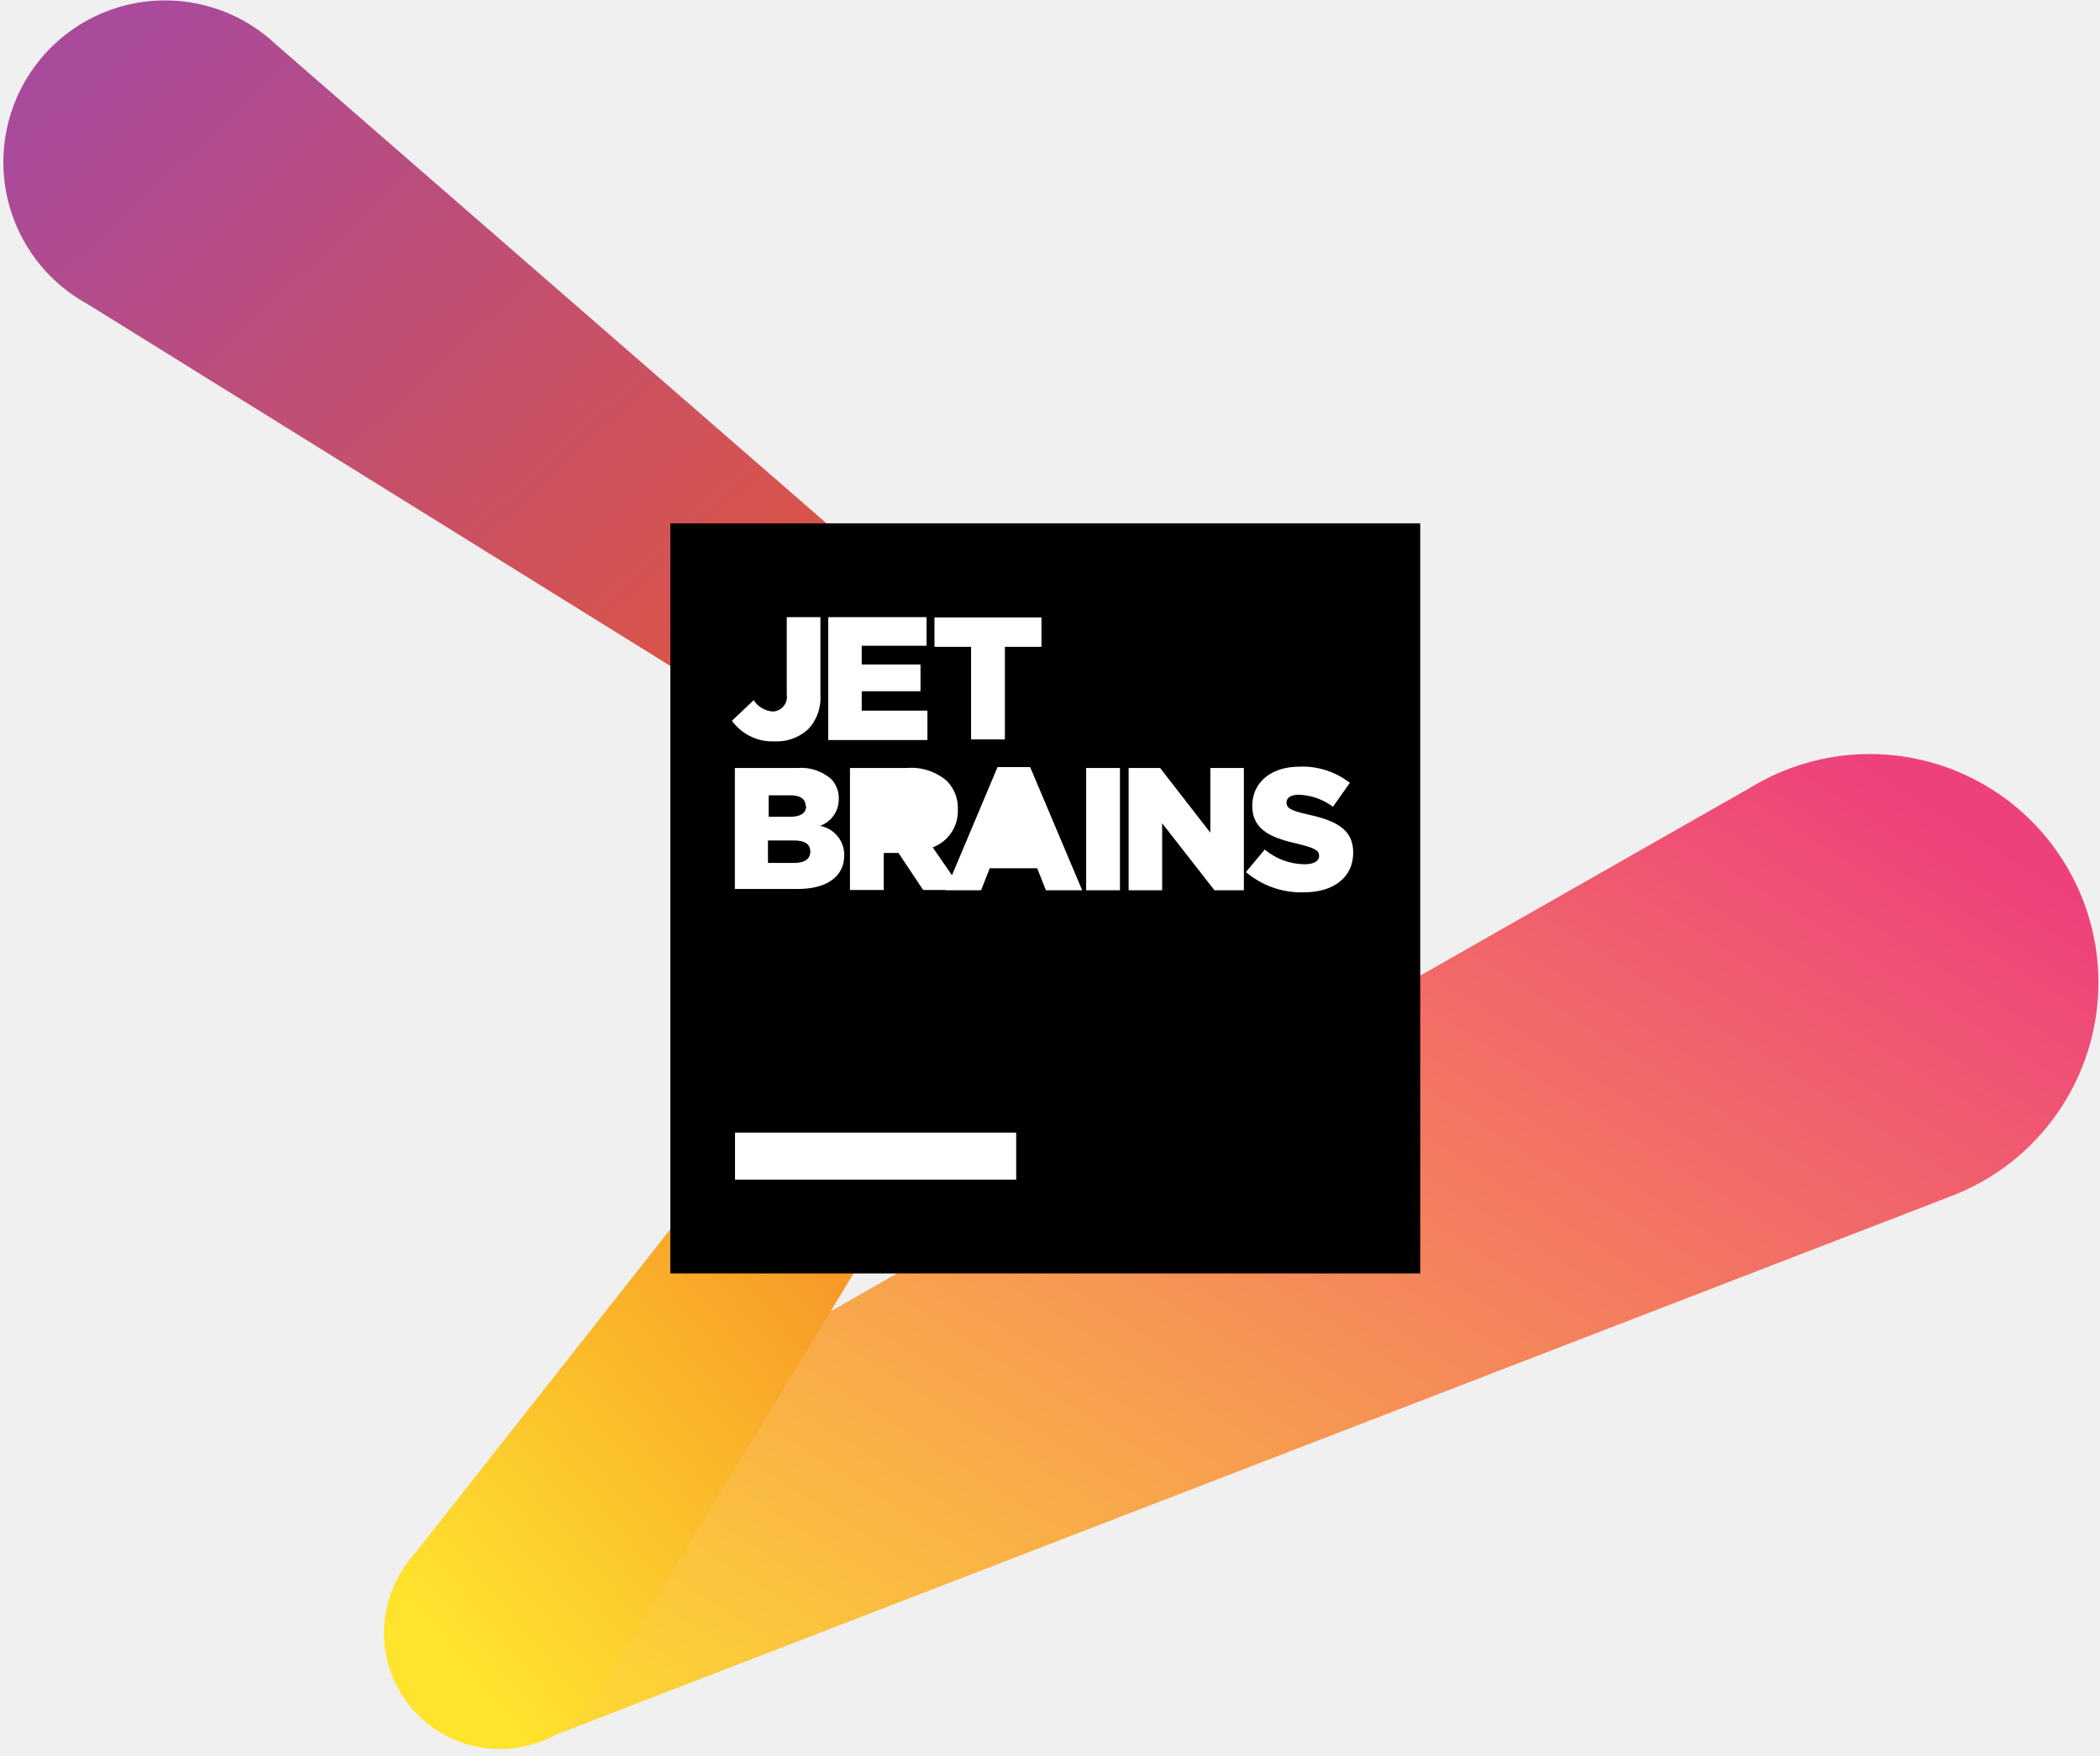
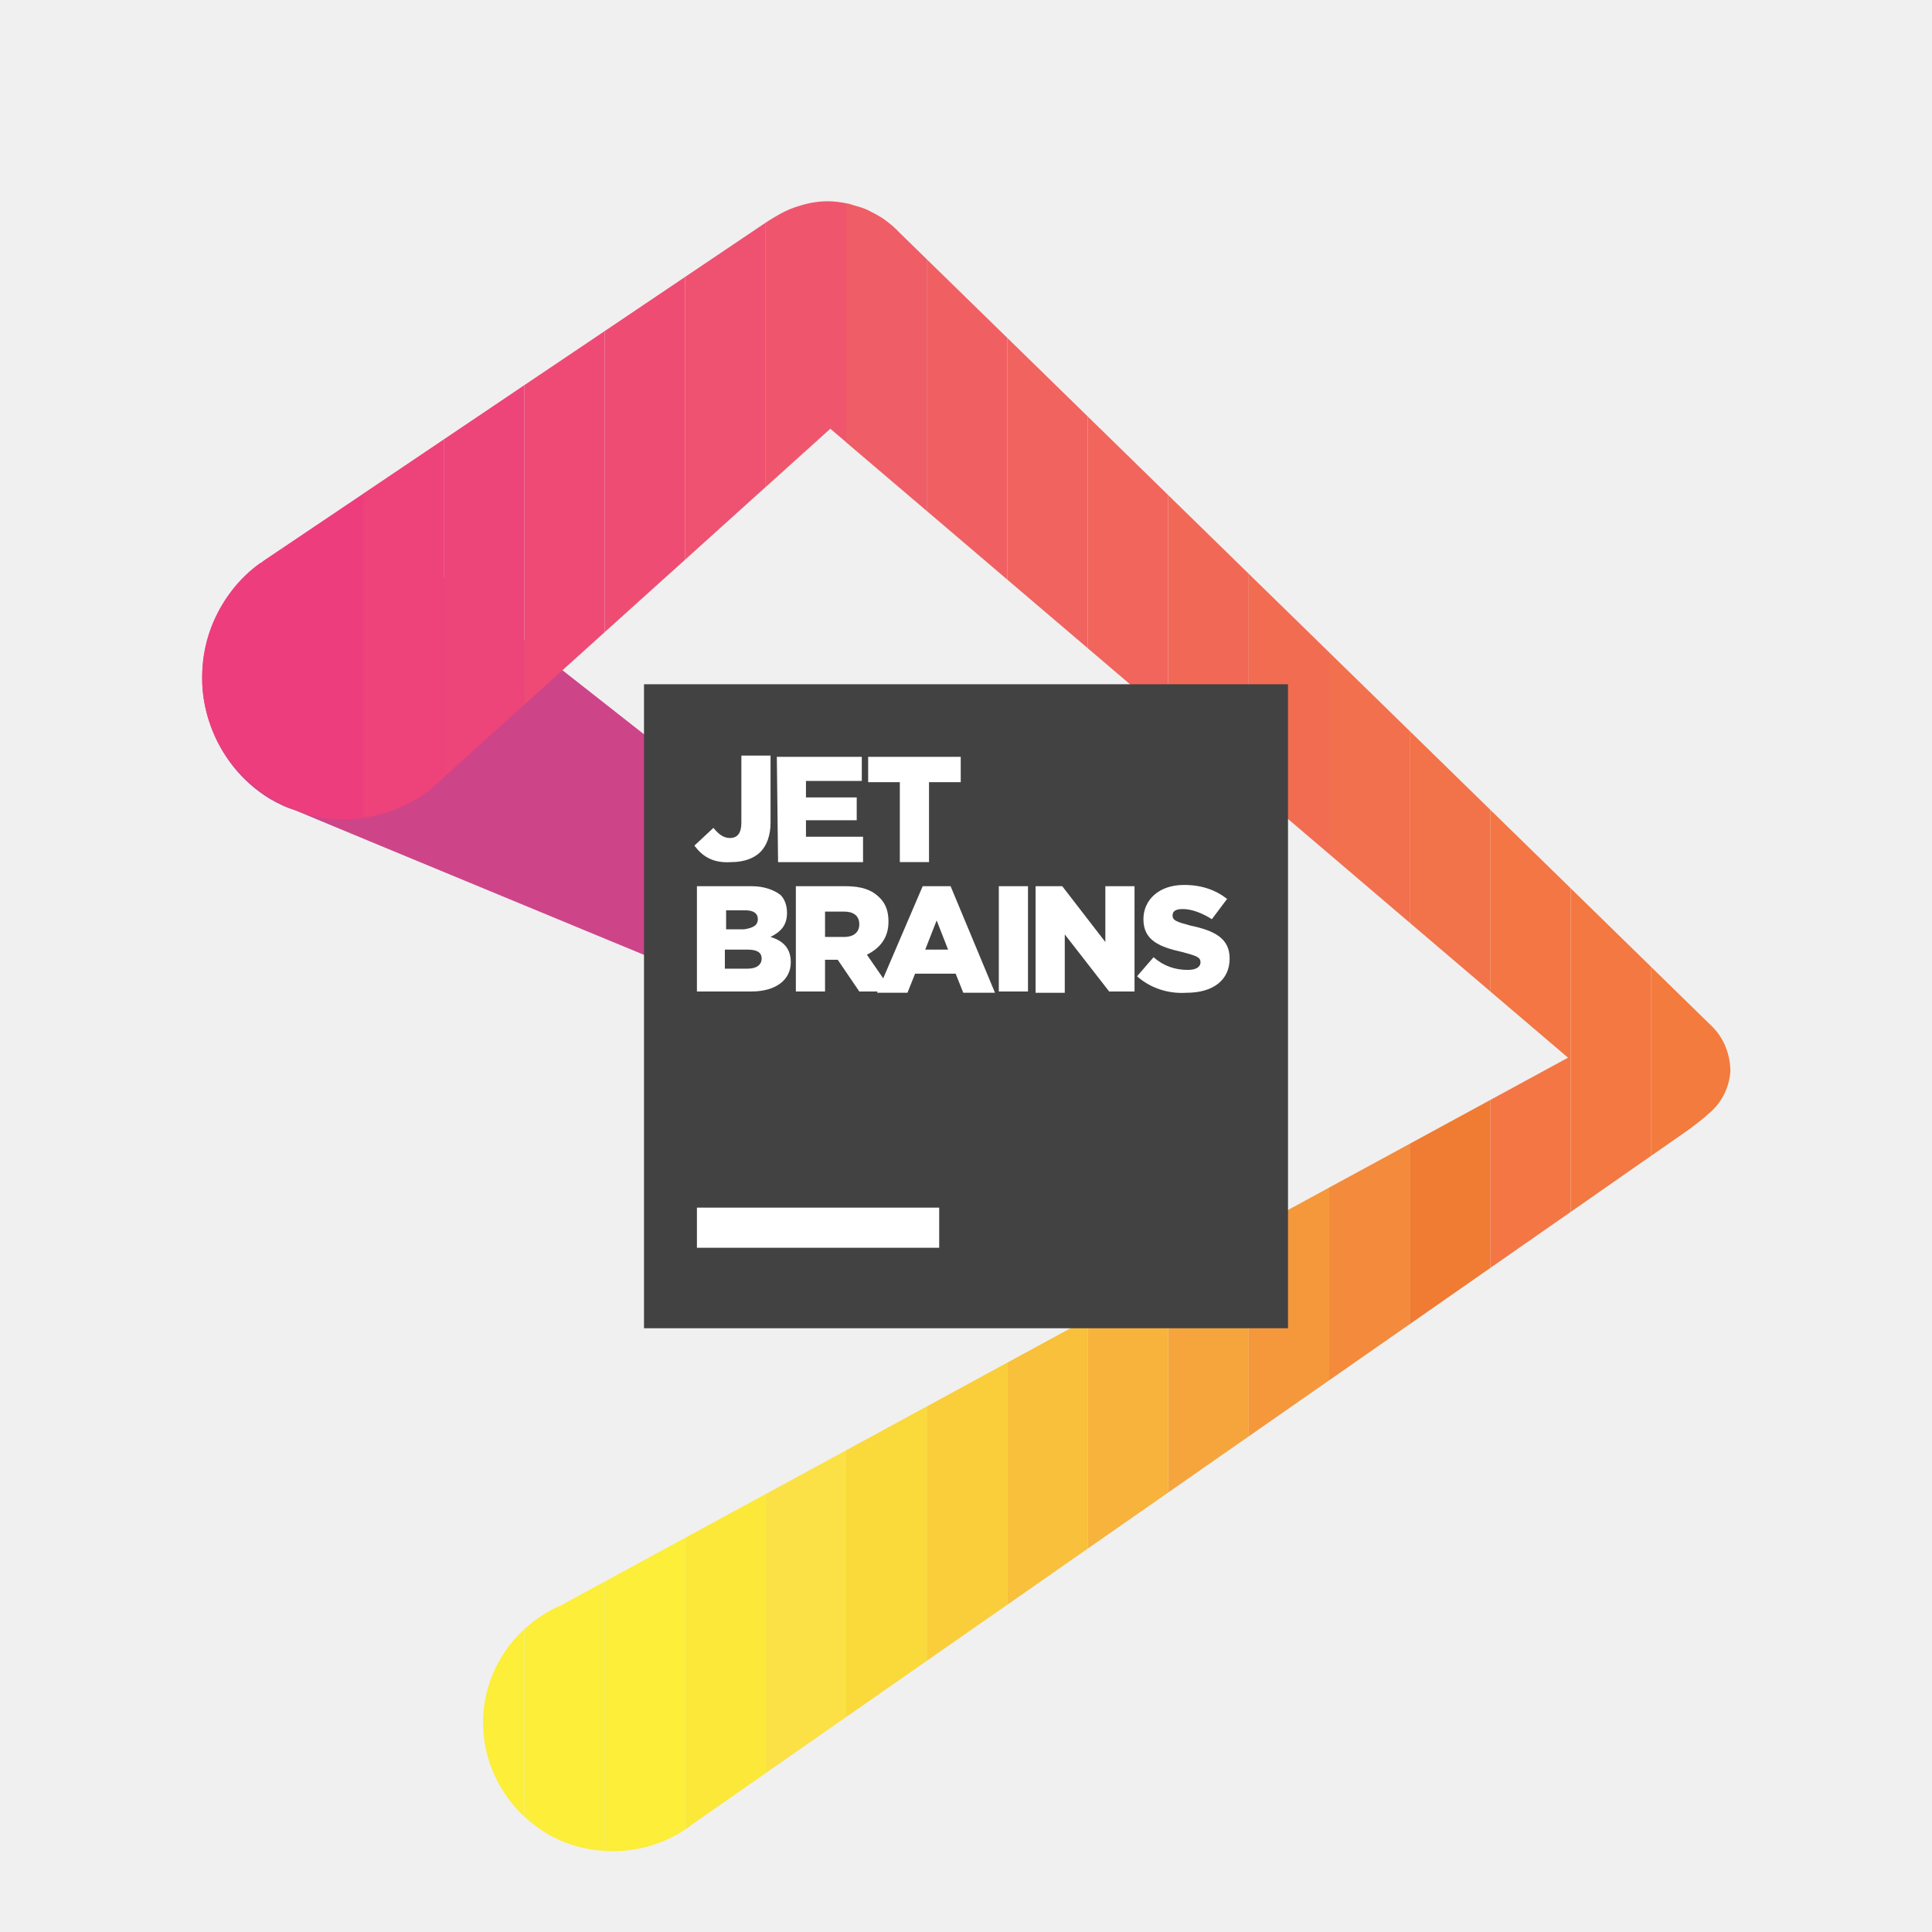
- <svg xmlns="http://www.w3.org/2000/svg" width="256px" height="214px" viewBox="0 0 256 214" version="1.1" preserveAspectRatio="xMidYMid">
-   <defs>
-     <linearGradient x1="5.603%" y1="10.334%" x2="91.025%" y2="83.141%" id="linearGradient-1">
-       <stop stop-color="#AA4A9B" offset="0%" />
-       <stop stop-color="#F05922" offset="100%" />
-     </linearGradient>
-     <linearGradient x1="1.963%" y1="101.045%" x2="97.366%" y2="13.164%" id="linearGradient-2">
-       <stop stop-color="#FFE42E" offset="0%" />
-       <stop stop-color="#ED417C" offset="100%" />
-     </linearGradient>
-     <linearGradient x1="12.267%" y1="92.394%" x2="99.472%" y2="-3.945%" id="linearGradient-3">
-       <stop stop-color="#FFE42E" offset="0%" />
-       <stop stop-color="#F05922" offset="100%" />
-     </linearGradient>
-   </defs>
-   <g>
-     <path d="M145.918,103.058 L33.627,5.407 C28.062,0.17 19.971,-1.378 12.866,1.435 C5.761,4.247 0.922,10.913 0.449,18.54 C-0.024,26.167 3.954,33.38 10.657,37.049 L136.959,115.458 L137.532,115.816 C141.055,118.132 145.788,117.153 148.104,113.63 C150.419,110.107 149.441,105.374 145.918,103.058 L145.918,103.058 Z" fill="url(#linearGradient-1)" />
-     <path d="M255.789,118.665 C255.395,108.803 249.815,99.884 241.119,95.215 C232.422,90.547 221.906,90.825 213.468,95.945 L55.791,185.695 L55.523,185.839 C50.869,187.807 47.619,192.109 46.996,197.123 C46.374,202.138 48.475,207.103 52.506,210.149 C56.538,213.196 61.888,213.859 66.542,211.891 L238.338,145.595 L238.768,145.416 C249.453,140.908 256.232,130.254 255.789,118.665 L255.789,118.665 Z" fill="url(#linearGradient-2)" />
-     <path d="M128.806,114.49 C130.634,110.945 129.424,106.59 126.03,104.496 C122.635,102.401 118.2,103.274 115.852,106.499 L49.287,190.963 L49.144,191.25 C46.248,195.645 46.033,201.285 48.587,205.887 C51.141,210.49 56.04,213.292 61.302,213.161 C66.564,213.029 71.317,209.986 73.638,205.261 L128.34,115.243 C128.51,115.001 128.666,114.75 128.806,114.49 L128.806,114.49 Z" fill="url(#linearGradient-3)" />
-     <rect fill="#000000" x="81.718" y="63.783" width="91.416" height="91.416" />
-     <path d="M116.049,106.677 L113.702,103.273 C115.611,102.562 116.847,100.705 116.766,98.669 C116.826,97.376 116.345,96.117 115.44,95.193 C114.101,94.03 112.351,93.455 110.584,93.598 L103.542,93.598 L103.614,93.598 L103.614,108.47 L107.735,108.47 L107.735,103.954 L109.527,103.954 L112.537,108.47 L115.293,108.47 L115.278,108.505 L119.597,108.505 L120.654,105.818 L126.441,105.818 L127.498,108.505 L131.924,108.505 L125.581,93.49 L121.603,93.49 L116.049,106.677 Z M89.602,138.052 L123.879,138.052 L123.879,143.768 L89.602,143.768 L89.602,138.052 Z M89.226,87.846 L91.878,85.338 C92.396,86.145 93.267,86.658 94.225,86.717 C94.735,86.693 95.211,86.453 95.533,86.056 C95.855,85.659 95.992,85.143 95.909,84.639 L95.909,75.214 L100.012,75.214 L100.012,84.657 C100.13,86.198 99.597,87.719 98.543,88.85 C97.44,89.881 95.967,90.424 94.458,90.355 C92.402,90.456 90.434,89.513 89.226,87.846 Z M100.962,75.214 L112.949,75.214 L112.949,78.708 L105.047,78.708 L105.047,80.984 L112.214,80.984 L112.214,84.245 L105.047,84.245 L105.047,86.61 L113.057,86.61 L113.057,90.194 L100.962,90.194 L100.962,75.286 L100.962,75.214 Z M118.36,78.834 L113.917,78.834 L113.917,75.25 L126.961,75.25 L126.961,78.834 L122.499,78.834 L122.499,90.122 L118.378,90.122 L118.378,78.834 L118.36,78.834 Z M89.602,93.598 L97.235,93.598 C98.713,93.481 100.177,93.958 101.303,94.924 C101.932,95.57 102.274,96.441 102.252,97.343 C102.283,98.827 101.358,100.163 99.959,100.657 C101.69,100.965 102.942,102.483 102.915,104.241 C102.915,106.803 100.837,108.344 97.271,108.344 L89.584,108.344 L89.584,93.598 L89.602,93.598 Z M98.203,98.203 C98.203,97.379 97.54,96.931 96.411,96.931 L93.705,96.931 L93.705,99.547 L96.303,99.547 C97.558,99.547 98.274,99.117 98.274,98.257 L98.203,98.203 Z M96.769,102.431 L93.616,102.431 L93.616,105.173 L96.805,105.173 C98.077,105.173 98.776,104.689 98.776,103.811 C98.794,102.915 98.167,102.431 96.769,102.431 L96.769,102.431 Z M110.423,100.765 C110.967,100.9 111.542,100.772 111.978,100.421 C112.414,100.069 112.661,99.533 112.644,98.973 C112.662,98.409 112.414,97.87 111.973,97.517 C111.532,97.164 110.951,97.04 110.405,97.181 L107.681,97.181 L107.681,100.765 L110.423,100.765 Z M125.187,102.593 L123.521,98.382 L121.836,102.593 L125.187,102.593 Z M132.408,93.598 L136.529,93.598 L136.529,108.505 L132.408,108.505 L132.408,93.598 Z M137.568,93.598 L141.42,93.598 L147.548,101.482 L147.548,93.598 L151.634,93.598 L151.634,108.505 L148.05,108.505 L141.671,100.335 L141.671,108.505 L137.586,108.505 L137.586,93.598 L137.568,93.598 Z M151.884,106.284 L154.178,103.542 C155.537,104.676 157.245,105.309 159.016,105.334 C160.144,105.334 160.807,104.958 160.807,104.313 C160.807,103.668 160.324,103.363 158.281,102.861 C155.11,102.145 152.655,101.249 152.655,98.203 C152.655,95.443 154.841,93.437 158.424,93.437 C160.636,93.349 162.806,94.048 164.552,95.408 L162.492,98.328 C161.285,97.419 159.827,96.906 158.317,96.859 C157.313,96.859 156.83,97.271 156.83,97.809 C156.83,98.489 157.349,98.794 159.428,99.26 C162.832,100.012 164.964,101.052 164.964,103.901 C164.964,106.947 162.563,108.756 158.944,108.756 C156.366,108.832 153.852,107.951 151.884,106.284 L151.884,106.284 Z" fill="#FFFFFF" />
-   </g>
+ <svg xmlns="http://www.w3.org/2000/svg" x="0px" y="0px" width="48" height="48" viewBox="0 0 48 48">
+   <path fill="#ce4488" d="M23.019,23.75c-0.032,0-12.416-9.769-12.668-9.927L9.783,13.54c-1.828-0.693-3.845,0.252-4.538,2.08 c-0.599,1.607,0.063,3.372,1.45,4.223c0.221,0.126,0.41,0.221,0.63,0.284c0.126,0.063,14.307,5.925,14.307,5.925 c0.567,0.252,1.229,0.095,1.607-0.378C23.712,25.074,23.618,24.223,23.019,23.75z" />
+   <path fill="#ed3d7d" d="M5.024,17v-0.084C5.025,16.944,5.023,16.972,5.024,17z" />
+   <path fill="#ed3d7d" d="M7.024,19.981v-6.37l-0.455,0.307c-0.031,0.031-0.063,0.031-0.063,0.063H6.474 c-0.536,0.378-0.977,0.945-1.229,1.607c-0.166,0.437-0.233,0.887-0.221,1.328V17C5.087,18.261,5.841,19.419,7.024,19.981z" />
+   <path fill="#ed3d7d" d="M7.024,13.612v6.37c0.101,0.048,0.194,0.106,0.301,0.145c0.56,0.218,1.142,0.273,1.699,0.195 v-8.056L7.024,13.612z" />
+   <path fill="#ed427a" d="M9.024,12.265v8.056c0.571-0.08,1.115-0.301,1.578-0.636c0.164-0.117,0.293-0.245,0.422-0.375 v-8.392L9.024,12.265z" />
+   <path fill="#ed4479" d="M11.024,10.918v8.392c0.045-0.045,0.105-0.081,0.146-0.129l1.854-1.672V9.571L11.024,10.918z" />
+   <path fill="#fcee39" d="M12.455,41.177c-0.79,1.308-0.516,2.942,0.569,3.952v-4.65 C12.806,40.681,12.61,40.911,12.455,41.177z" />
+   <polygon fill="#ee4a75" points="15.024,8.225 13.024,9.571 13.024,17.509 15.024,15.705" />
+   <path fill="#fcee39" d="M13.937,39.885c-0.332,0.14-0.64,0.343-0.912,0.594v4.65c0.17,0.158,0.356,0.304,0.566,0.428 c0.452,0.266,0.942,0.401,1.434,0.43v-6.694L13.937,39.885z" />
+   <path fill="#fcee39" d="M15.024,39.294v6.694c0.676,0.039,1.354-0.128,1.937-0.493c0.018-0.018,0.041-0.03,0.063-0.045 v-7.244L15.024,39.294z" />
+   <polygon fill="#ee4c73" points="17.024,13.902 17.024,6.878 15.024,8.225 15.024,15.705" />
+   <path fill="#fce839" d="M17.024,38.206v7.244c0.054-0.036,0.113-0.068,0.158-0.113l1.842-1.284v-6.935L17.024,38.206z" />
+   <polygon fill="#ee5270" points="19.024,12.098 19.024,5.531 17.024,6.878 17.024,13.902" />
+   <polygon fill="#fbe146" points="19.024,37.118 19.024,44.053 21.024,42.658 21.024,36.031" />
+   <path fill="#ef566d" d="M20.629,10.652l0.396,0.337V5.05C20.874,5.021,20.72,5,20.561,5c-0.148,0-0.292,0.017-0.434,0.044 c-0.074,0.013-0.144,0.035-0.215,0.055c-0.063,0.018-0.126,0.036-0.188,0.059c-0.073,0.027-0.143,0.056-0.213,0.09 c-0.093,0.044-0.181,0.093-0.267,0.146c-0.018,0.012-0.038,0.021-0.056,0.034c-0.025,0.016-0.052,0.029-0.077,0.046l-0.087,0.059 v6.567L20.629,10.652z" />
+   <polygon fill="#fad93a" points="21.024,36.031 21.024,42.658 23.024,41.264 23.024,34.943" />
+   <path fill="#ef5d66" d="M23.024,12.694V6.44l-0.667-0.651c-0.106-0.113-0.222-0.216-0.349-0.308 c-0.007-0.005-0.014-0.012-0.021-0.017c-0.112-0.08-0.233-0.148-0.358-0.208c-0.026-0.013-0.05-0.03-0.078-0.042 c-0.114-0.05-0.234-0.086-0.356-0.119c-0.042-0.011-0.081-0.029-0.123-0.038c-0.016-0.003-0.033-0.002-0.048-0.005v5.939 L23.024,12.694z" />
+   <polygon fill="#f06063" points="25.024,14.399 25.024,8.393 23.024,6.44 23.024,12.694" />
+   <polygon fill="#f9ce3a" points="23.024,34.943 23.024,41.264 25.024,39.87 25.024,33.855" />
+   <polygon fill="#f0635f" points="27.024,16.104 27.024,10.347 25.024,8.393 25.024,14.399" />
+   <polygon fill="#f8c03b" points="25.024,33.855 25.024,39.87 27.024,38.475 27.024,32.767" />
+   <polygon fill="#f1655c" points="29.024,17.81 29.024,12.301 27.024,10.347 27.024,16.104" />
+   <polygon fill="#f7b33b" points="27.024,32.767 27.024,38.475 29.024,37.081 29.024,31.68" />
+   <polygon fill="#f16956" points="31.024,19.515 31.024,14.255 29.024,12.301 29.024,17.81" />
+   <polygon fill="#f6a53c" points="29.024,31.68 29.024,37.081 31.024,35.686 31.024,30.592" />
+   <polygon fill="#f26c51" points="33.024,21.22 33.024,16.209 31.024,14.255 31.024,19.515" />
+   <polygon fill="#f5983c" points="31.024,30.592 31.024,35.686 33.024,34.292 33.024,29.504" />
+   <polygon fill="#f48a3c" points="33.024,29.504 33.024,34.292 35.024,32.898 35.024,28.417" />
+   <polygon fill="#f2704d" points="35.024,22.925 35.024,18.163 33.024,16.209 33.024,21.22" />
+   <polygon fill="#f27249" points="37.024,24.63 37.024,20.117 35.024,18.163 35.024,22.925" />
+   <polygon fill="#f07b33" points="35.024,28.417 35.024,32.898 37.024,31.503 37.024,27.329" />
+   <polygon fill="#f37644" points="37.024,20.117 37.024,24.63 38.957,26.278 37.024,27.329 37.024,31.503 39.024,30.109 39.024,22.07" />
+   <polygon fill="#f37841" points="39.024,30.109 41.024,28.714 41.024,24.024 39.024,22.07" />
+   <path fill="#f37b3d" d="M41.952,28.068c0.108-0.081,0.368-0.272,0.482-0.386c0.312-0.249,0.524-0.622,0.557-1.063 c0-0.41-0.158-0.819-0.441-1.103l-1.526-1.491v4.69L41.952,28.068z" />
+   <path fill="#424242" d="M16,17h16v16H16V17z" />
+   <path fill="#fff" d="M17.315,30.003h6.019V31h-6.019V30.003z M17.252,21.009l0.473-0.441 c0.126,0.158,0.252,0.252,0.41,0.252c0.189,0,0.284-0.126,0.284-0.378v-1.67h0.725v1.67c0,0.315-0.095,0.567-0.252,0.725 c-0.158,0.158-0.41,0.252-0.725,0.252C17.693,21.45,17.441,21.261,17.252,21.009z M19.3,18.803h2.111v0.599h-1.387v0.41h1.261 v0.567h-1.261v0.41h1.418v0.63h-2.111L19.3,18.803z M22.357,19.433h-0.788v-0.63h2.3v0.63h-0.788v1.985h-0.725V19.433z M17.315,22.017h1.355c0.315,0,0.567,0.095,0.725,0.221c0.095,0.095,0.158,0.252,0.158,0.441c0,0.315-0.158,0.473-0.41,0.599 c0.315,0.095,0.504,0.284,0.504,0.63c0,0.441-0.378,0.725-0.977,0.725h-1.355V22.017z M18.828,22.837 c0-0.158-0.126-0.221-0.315-0.221H18.04v0.473h0.441C18.702,23.057,18.828,22.994,18.828,22.837z M18.576,23.593h-0.567v0.473 h0.567c0.221,0,0.347-0.095,0.347-0.252S18.796,23.593,18.576,23.593z M19.773,22.017h1.229c0.41,0,0.662,0.095,0.851,0.284 c0.158,0.158,0.221,0.347,0.221,0.599c0,0.41-0.221,0.662-0.536,0.819l0.63,0.914h-0.819l-0.536-0.788h-0.315v0.788h-0.725V22.017z M20.971,23.278c0.252,0,0.378-0.126,0.378-0.315c0-0.221-0.158-0.315-0.378-0.315h-0.473v0.63H20.971z" />
+   <path fill="#fff" d="M22.924,22.017h0.693l1.103,2.647h-0.788l-0.189-0.473h-1.008l-0.189,0.473H21.79L22.924,22.017z M23.555,23.593l-0.284-0.725l-0.284,0.725H23.555z M24.815,22.017h0.725v2.616h-0.725V22.017z M25.729,22.017h0.662l1.071,1.387 v-1.387h0.725v2.616h-0.63l-1.103-1.418v1.45h-0.725V22.017z M28.25,24.255l0.41-0.473c0.252,0.221,0.536,0.315,0.851,0.315 c0.189,0,0.315-0.063,0.315-0.189s-0.095-0.158-0.441-0.252c-0.567-0.126-0.977-0.284-0.977-0.819c0-0.473,0.378-0.851,1.008-0.851 c0.441,0,0.788,0.126,1.071,0.347l-0.378,0.504c-0.252-0.158-0.504-0.252-0.725-0.252c-0.189,0-0.252,0.063-0.252,0.158 c0,0.126,0.095,0.158,0.441,0.252c0.599,0.126,0.977,0.315,0.977,0.819c0,0.536-0.41,0.851-1.071,0.851 C29.006,24.696,28.565,24.538,28.25,24.255z" />
</svg>
